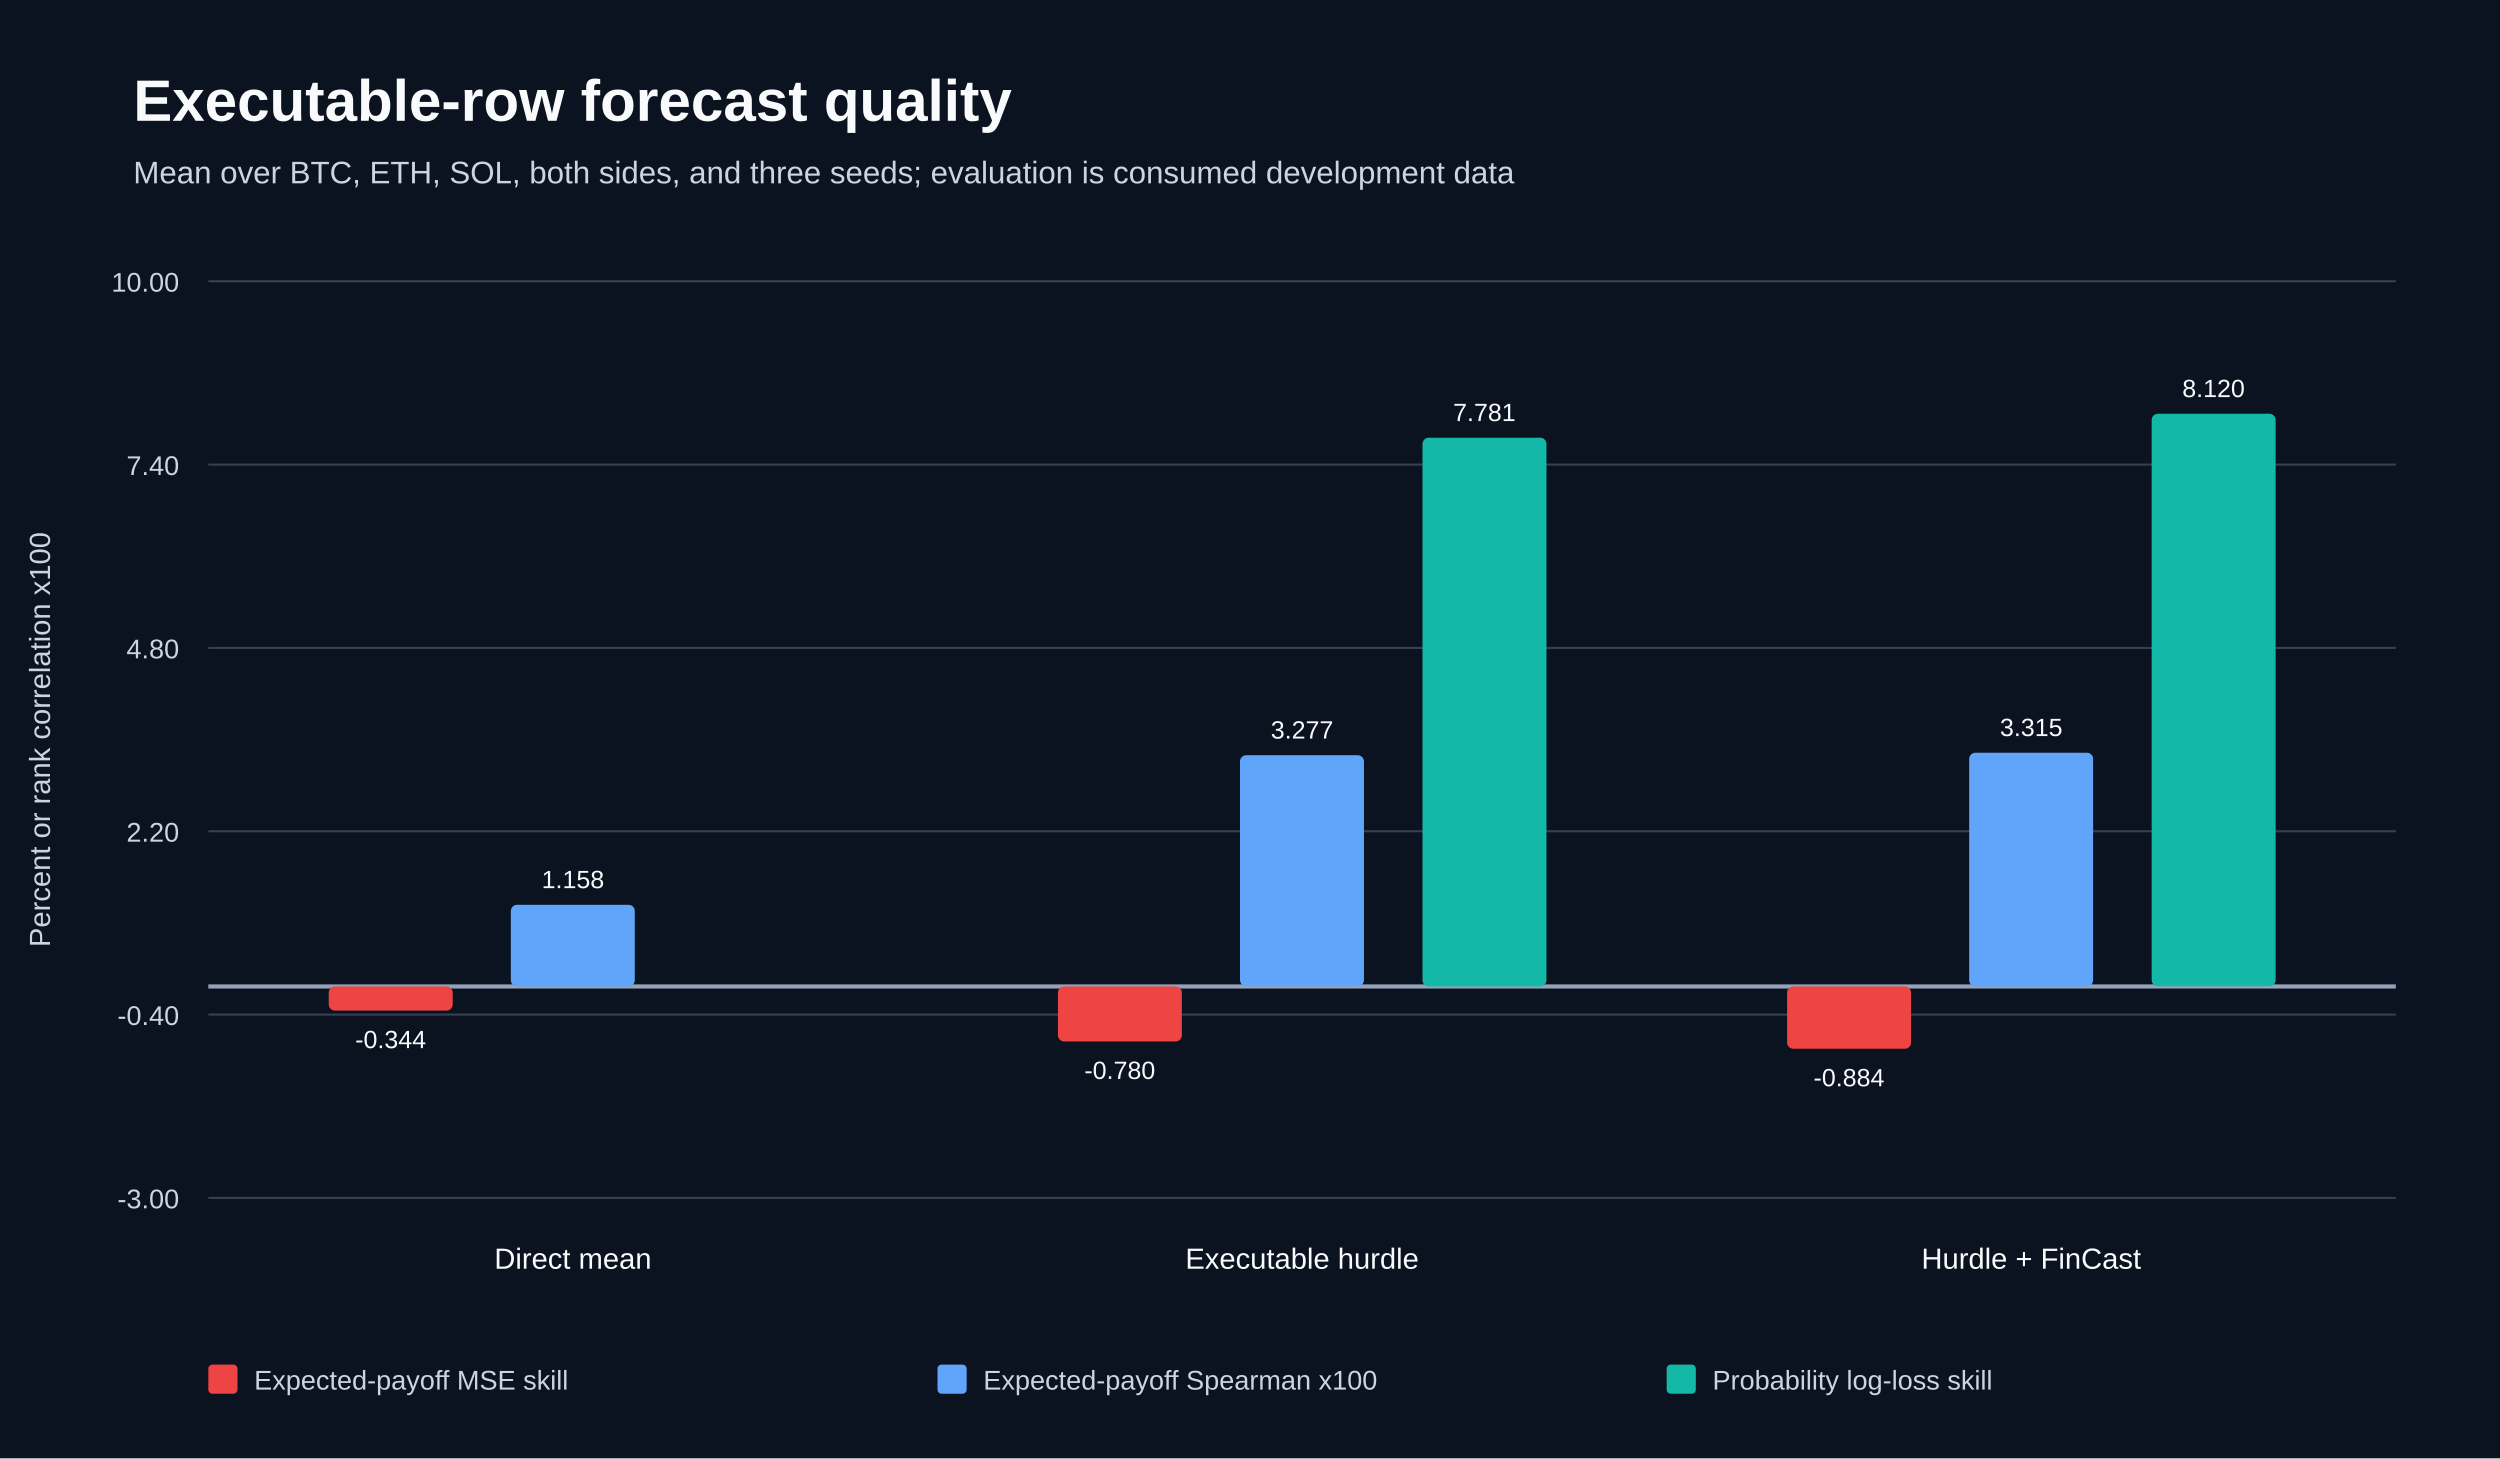
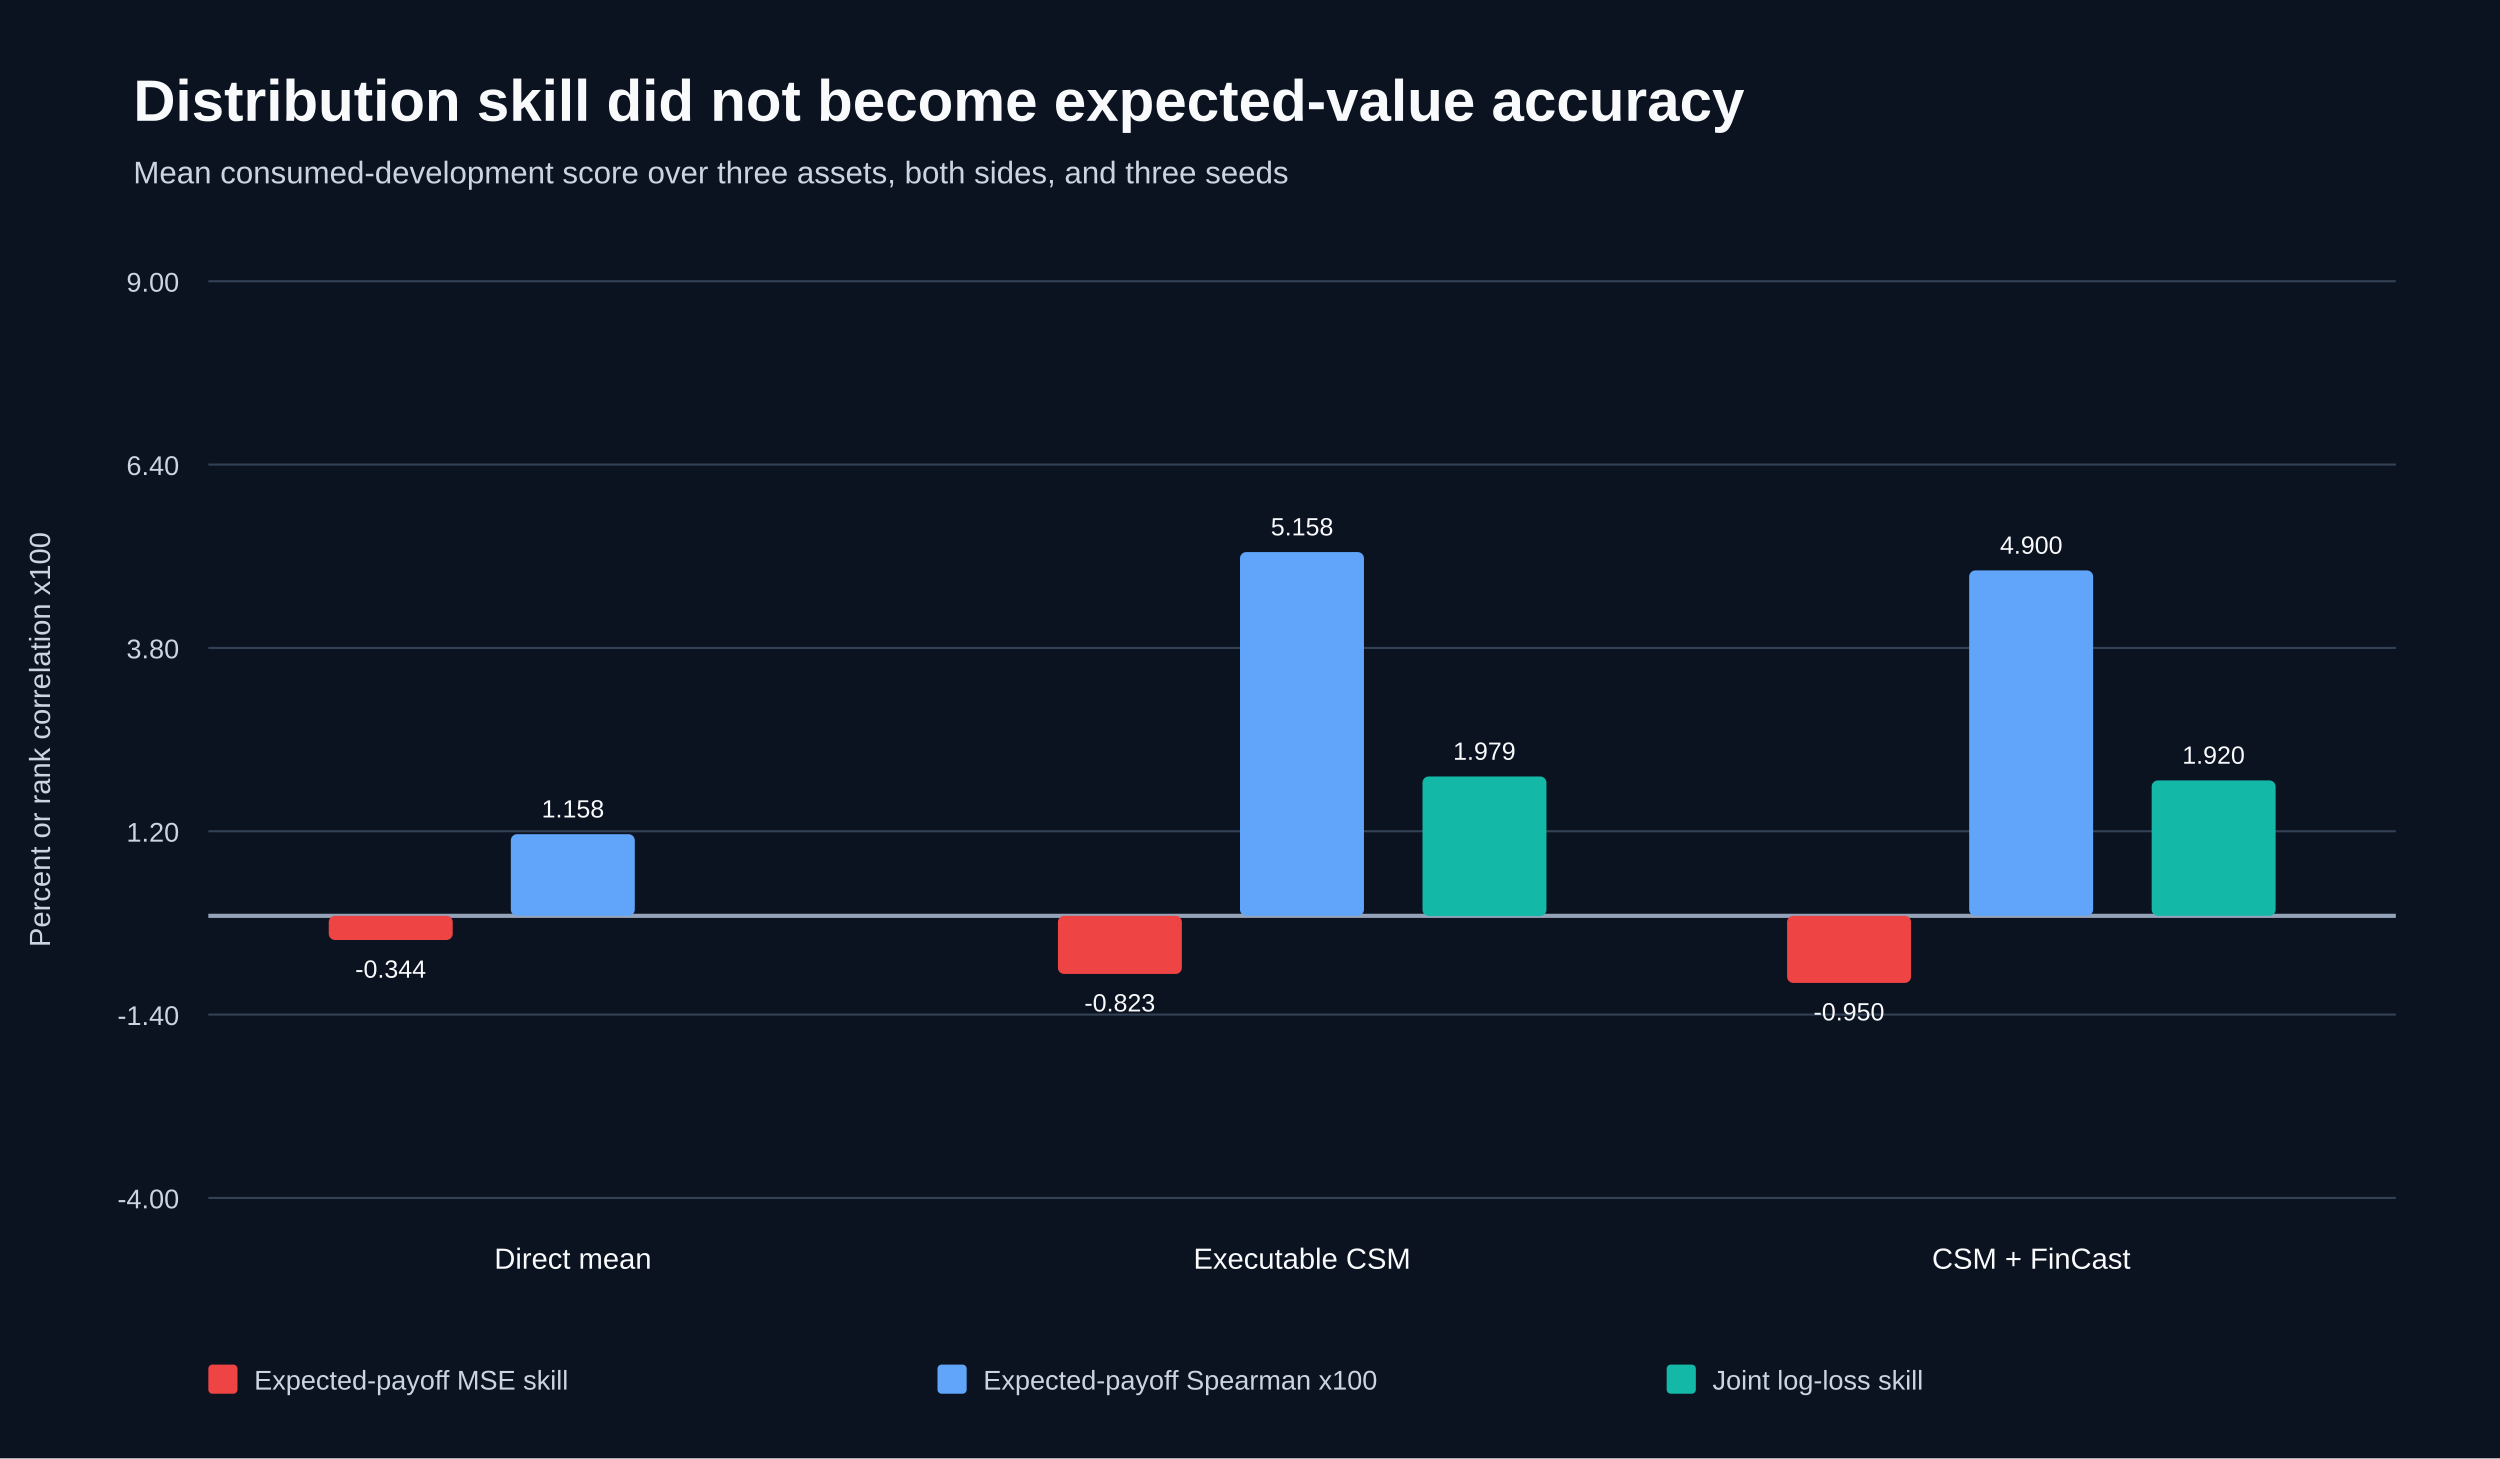
<svg xmlns="http://www.w3.org/2000/svg" width="1200" height="700" viewBox="0 0 1200 700" role="img">
  <rect width="1200" height="700" fill="#0b1220" />
-   <text x="64" y="58" fill="#f8fafc" font-family="Segoe UI,Arial,sans-serif" font-size="28" font-weight="700">Executable-row forecast quality</text>
-   <text x="64" y="88" fill="#cbd5e1" font-family="Segoe UI,Arial,sans-serif" font-size="15">Mean over BTC, ETH, SOL, both sides, and three seeds; evaluation is consumed development data</text>
+   <text x="64" y="58" fill="#f8fafc" font-family="Segoe UI,Arial,sans-serif" font-size="28" font-weight="700">Distribution skill did not become expected-value accuracy</text>
+   <text x="64" y="88" fill="#cbd5e1" font-family="Segoe UI,Arial,sans-serif" font-size="15">Mean consumed-development score over three assets, both sides, and three seeds</text>
  <line x1="100" y1="575.0" x2="1150" y2="575.0" stroke="#334155" stroke-width="1" />
-   <text x="86" y="580.0" text-anchor="end" fill="#cbd5e1" font-family="Segoe UI,Arial,sans-serif" font-size="13">-3.00</text>
+   <text x="86" y="580.0" text-anchor="end" fill="#cbd5e1" font-family="Segoe UI,Arial,sans-serif" font-size="13">-4.00</text>
  <line x1="100" y1="487.0" x2="1150" y2="487.0" stroke="#334155" stroke-width="1" />
-   <text x="86" y="492.0" text-anchor="end" fill="#cbd5e1" font-family="Segoe UI,Arial,sans-serif" font-size="13">-0.40</text>
+   <text x="86" y="492.0" text-anchor="end" fill="#cbd5e1" font-family="Segoe UI,Arial,sans-serif" font-size="13">-1.40</text>
  <line x1="100" y1="399.0" x2="1150" y2="399.0" stroke="#334155" stroke-width="1" />
-   <text x="86" y="404.0" text-anchor="end" fill="#cbd5e1" font-family="Segoe UI,Arial,sans-serif" font-size="13">2.20</text>
+   <text x="86" y="404.0" text-anchor="end" fill="#cbd5e1" font-family="Segoe UI,Arial,sans-serif" font-size="13">1.20</text>
  <line x1="100" y1="311.0" x2="1150" y2="311.0" stroke="#334155" stroke-width="1" />
-   <text x="86" y="316.0" text-anchor="end" fill="#cbd5e1" font-family="Segoe UI,Arial,sans-serif" font-size="13">4.80</text>
+   <text x="86" y="316.0" text-anchor="end" fill="#cbd5e1" font-family="Segoe UI,Arial,sans-serif" font-size="13">3.80</text>
  <line x1="100" y1="223.0" x2="1150" y2="223.0" stroke="#334155" stroke-width="1" />
-   <text x="86" y="228.0" text-anchor="end" fill="#cbd5e1" font-family="Segoe UI,Arial,sans-serif" font-size="13">7.40</text>
+   <text x="86" y="228.0" text-anchor="end" fill="#cbd5e1" font-family="Segoe UI,Arial,sans-serif" font-size="13">6.40</text>
  <line x1="100" y1="135.0" x2="1150" y2="135.0" stroke="#334155" stroke-width="1" />
-   <text x="86" y="140.0" text-anchor="end" fill="#cbd5e1" font-family="Segoe UI,Arial,sans-serif" font-size="13">10.00</text>
-   <line x1="100" y1="473.5" x2="1150" y2="473.5" stroke="#94a3b8" stroke-width="2" />
-   <rect x="157.8" y="473.5" width="59.5" height="11.6" rx="3" fill="#ef4444" />
-   <text x="187.5" y="503.1" text-anchor="middle" fill="#f8fafc" font-family="Segoe UI,Arial,sans-serif" font-size="12">-0.344</text>
-   <rect x="245.2" y="434.3" width="59.5" height="39.2" rx="3" fill="#60a5fa" />
-   <text x="275.0" y="426.3" text-anchor="middle" fill="#f8fafc" font-family="Segoe UI,Arial,sans-serif" font-size="12">1.158</text>
+   <text x="86" y="140.0" text-anchor="end" fill="#cbd5e1" font-family="Segoe UI,Arial,sans-serif" font-size="13">9.00</text>
+   <line x1="100" y1="439.6" x2="1150" y2="439.6" stroke="#94a3b8" stroke-width="2" />
+   <rect x="157.8" y="439.6" width="59.5" height="11.6" rx="3" fill="#ef4444" />
+   <text x="187.5" y="469.3" text-anchor="middle" fill="#f8fafc" font-family="Segoe UI,Arial,sans-serif" font-size="12">-0.344</text>
+   <rect x="245.2" y="400.4" width="59.5" height="39.2" rx="3" fill="#60a5fa" />
+   <text x="275.0" y="392.4" text-anchor="middle" fill="#f8fafc" font-family="Segoe UI,Arial,sans-serif" font-size="12">1.158</text>
  <text x="275.0" y="609" text-anchor="middle" fill="#f8fafc" font-family="Segoe UI,Arial,sans-serif" font-size="14">Direct mean</text>
-   <rect x="507.8" y="473.5" width="59.5" height="26.4" rx="3" fill="#ef4444" />
-   <text x="537.5" y="517.9" text-anchor="middle" fill="#f8fafc" font-family="Segoe UI,Arial,sans-serif" font-size="12">-0.780</text>
-   <rect x="595.2" y="362.5" width="59.5" height="110.9" rx="3" fill="#60a5fa" />
-   <text x="625.0" y="354.5" text-anchor="middle" fill="#f8fafc" font-family="Segoe UI,Arial,sans-serif" font-size="12">3.277</text>
-   <rect x="682.8" y="210.1" width="59.5" height="263.4" rx="3" fill="#14b8a6" />
-   <text x="712.5" y="202.1" text-anchor="middle" fill="#f8fafc" font-family="Segoe UI,Arial,sans-serif" font-size="12">7.781</text>
-   <text x="625.0" y="609" text-anchor="middle" fill="#f8fafc" font-family="Segoe UI,Arial,sans-serif" font-size="14">Executable hurdle</text>
-   <rect x="857.8" y="473.5" width="59.5" height="29.9" rx="3" fill="#ef4444" />
-   <text x="887.5" y="521.4" text-anchor="middle" fill="#f8fafc" font-family="Segoe UI,Arial,sans-serif" font-size="12">-0.884</text>
-   <rect x="945.2" y="361.3" width="59.5" height="112.2" rx="3" fill="#60a5fa" />
-   <text x="975.0" y="353.3" text-anchor="middle" fill="#f8fafc" font-family="Segoe UI,Arial,sans-serif" font-size="12">3.315</text>
-   <rect x="1032.8" y="198.6" width="59.5" height="274.8" rx="3" fill="#14b8a6" />
-   <text x="1062.5" y="190.6" text-anchor="middle" fill="#f8fafc" font-family="Segoe UI,Arial,sans-serif" font-size="12">8.120</text>
-   <text x="975.0" y="609" text-anchor="middle" fill="#f8fafc" font-family="Segoe UI,Arial,sans-serif" font-size="14">Hurdle + FinCast</text>
+   <rect x="507.8" y="439.6" width="59.5" height="27.9" rx="3" fill="#ef4444" />
+   <text x="537.5" y="485.5" text-anchor="middle" fill="#f8fafc" font-family="Segoe UI,Arial,sans-serif" font-size="12">-0.823</text>
+   <rect x="595.2" y="265.0" width="59.5" height="174.6" rx="3" fill="#60a5fa" />
+   <text x="625.0" y="257.0" text-anchor="middle" fill="#f8fafc" font-family="Segoe UI,Arial,sans-serif" font-size="12">5.158</text>
+   <rect x="682.8" y="372.7" width="59.5" height="67.0" rx="3" fill="#14b8a6" />
+   <text x="712.5" y="364.7" text-anchor="middle" fill="#f8fafc" font-family="Segoe UI,Arial,sans-serif" font-size="12">1.979</text>
+   <text x="625.0" y="609" text-anchor="middle" fill="#f8fafc" font-family="Segoe UI,Arial,sans-serif" font-size="14">Executable CSM</text>
+   <rect x="857.8" y="439.6" width="59.5" height="32.2" rx="3" fill="#ef4444" />
+   <text x="887.5" y="489.8" text-anchor="middle" fill="#f8fafc" font-family="Segoe UI,Arial,sans-serif" font-size="12">-0.950</text>
+   <rect x="945.2" y="273.8" width="59.5" height="165.8" rx="3" fill="#60a5fa" />
+   <text x="975.0" y="265.8" text-anchor="middle" fill="#f8fafc" font-family="Segoe UI,Arial,sans-serif" font-size="12">4.900</text>
+   <rect x="1032.8" y="374.6" width="59.5" height="65.0" rx="3" fill="#14b8a6" />
+   <text x="1062.5" y="366.6" text-anchor="middle" fill="#f8fafc" font-family="Segoe UI,Arial,sans-serif" font-size="12">1.920</text>
+   <text x="975.0" y="609" text-anchor="middle" fill="#f8fafc" font-family="Segoe UI,Arial,sans-serif" font-size="14">CSM + FinCast</text>
  <text transform="translate(24 355.0) rotate(-90)" text-anchor="middle" fill="#cbd5e1" font-family="Segoe UI,Arial,sans-serif" font-size="14">Percent or rank correlation x100</text>
  <rect x="100.0" y="655" width="14" height="14" rx="2" fill="#ef4444" />
  <text x="122.0" y="667" fill="#cbd5e1" font-family="Segoe UI,Arial,sans-serif" font-size="13">Expected-payoff MSE skill</text>
  <rect x="450.0" y="655" width="14" height="14" rx="2" fill="#60a5fa" />
  <text x="472.0" y="667" fill="#cbd5e1" font-family="Segoe UI,Arial,sans-serif" font-size="13">Expected-payoff Spearman x100</text>
  <rect x="800.0" y="655" width="14" height="14" rx="2" fill="#14b8a6" />
-   <text x="822.0" y="667" fill="#cbd5e1" font-family="Segoe UI,Arial,sans-serif" font-size="13">Probability log-loss skill</text>
+   <text x="822.0" y="667" fill="#cbd5e1" font-family="Segoe UI,Arial,sans-serif" font-size="13">Joint log-loss skill</text>
</svg>
